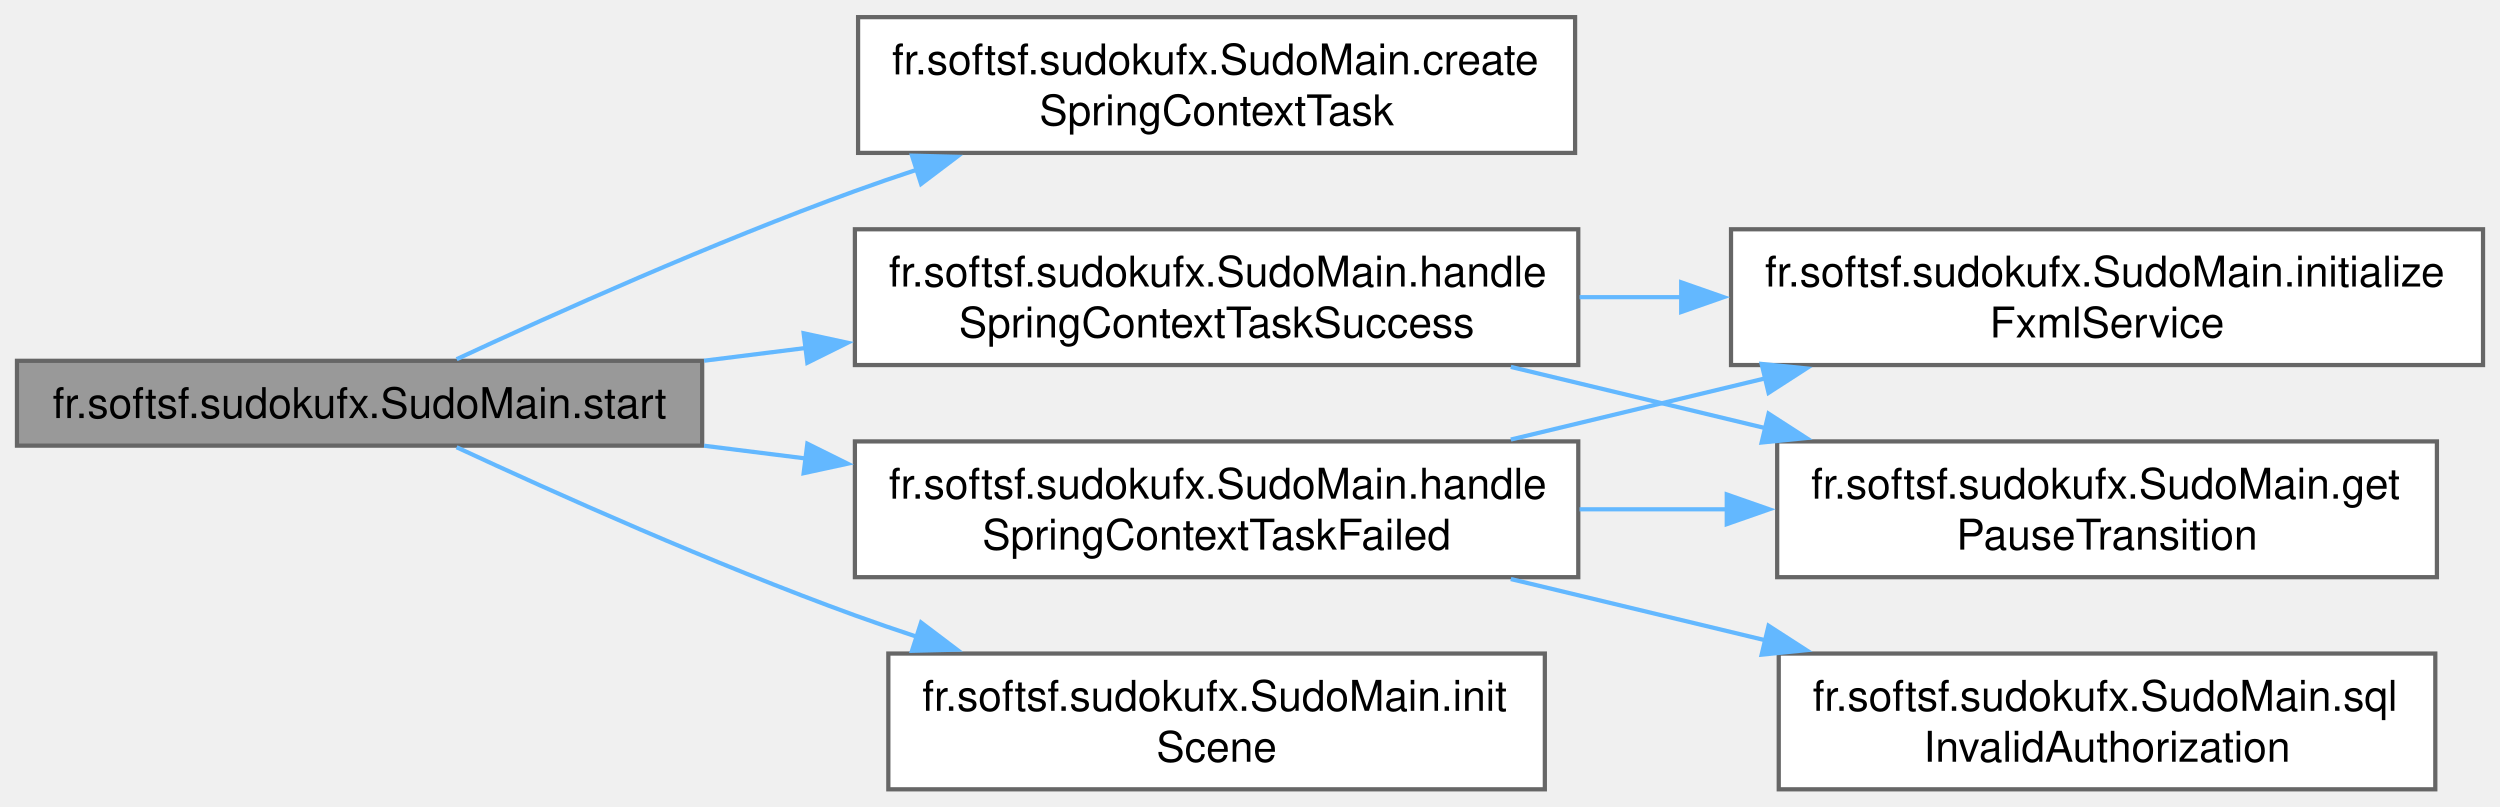
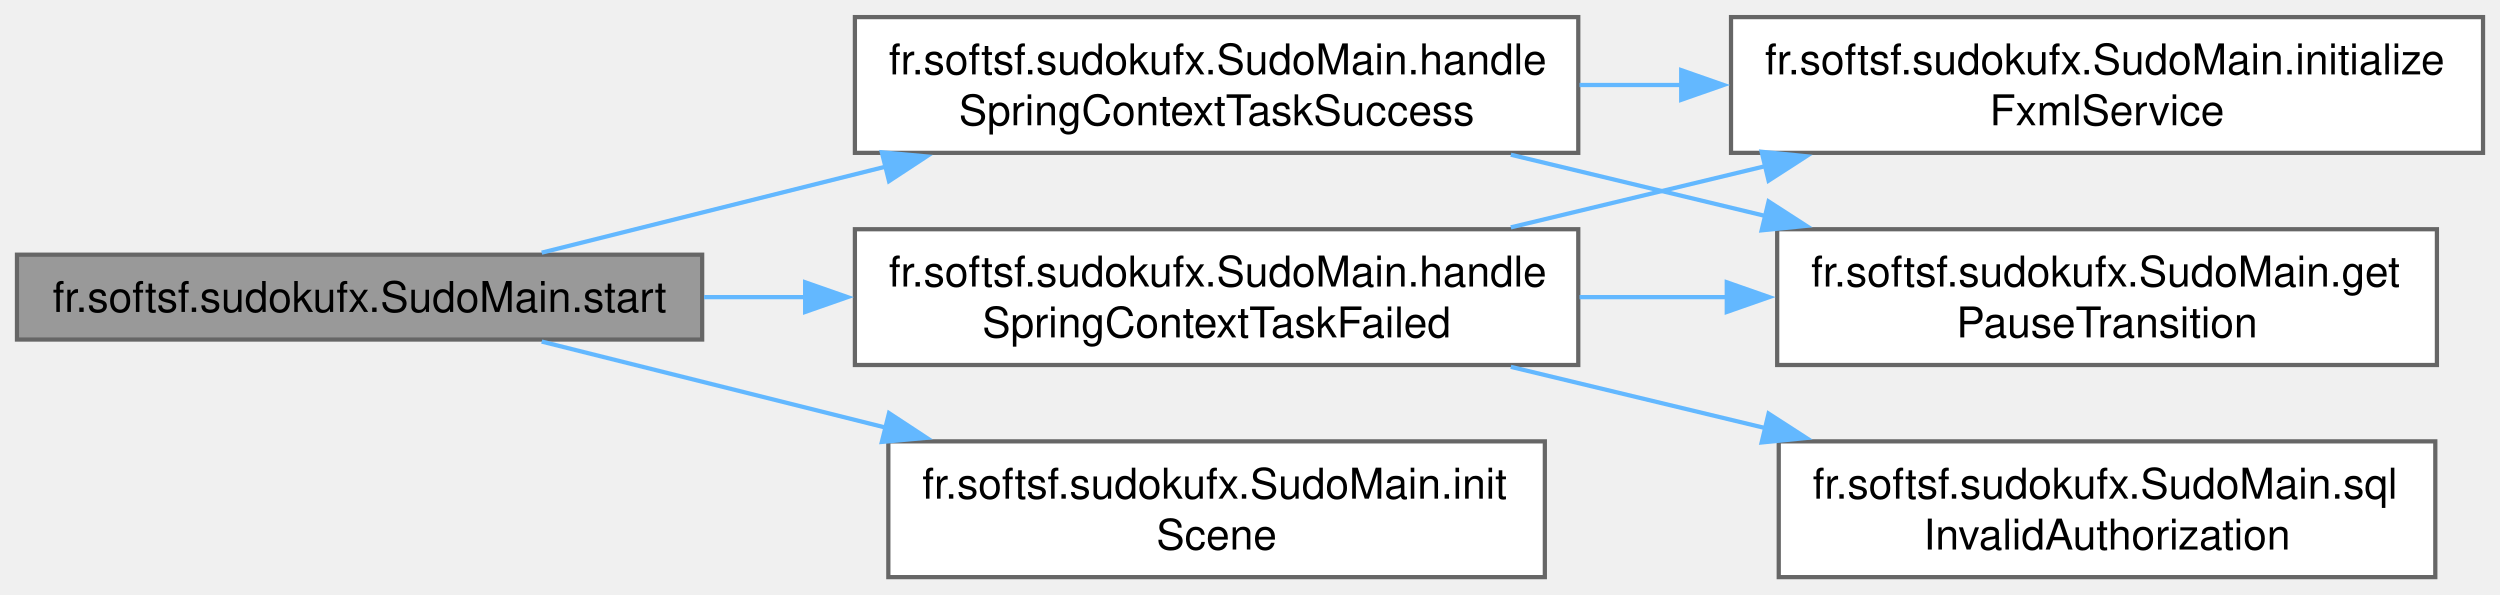
- <svg xmlns="http://www.w3.org/2000/svg" xmlns:xlink="http://www.w3.org/1999/xlink" width="589pt" height="190pt" viewBox="0.00 0.00 589.25 190.00">
-   <g id="graph0" class="graph" transform="scale(1 1) rotate(0) translate(4 186)">
+ <svg xmlns="http://www.w3.org/2000/svg" xmlns:xlink="http://www.w3.org/1999/xlink" width="589pt" height="140pt" viewBox="0.00 0.00 589.25 140.00">
+   <g id="graph0" class="graph" transform="scale(1 1) rotate(0) translate(4 136)">
    <g id="Node000001" class="node">
      <g id="a_Node000001">
-         <a xlink:title="Initializes the application by setting up the splash screen and loading the main application context.">
-           <polygon fill="#999999" stroke="#666666" points="161.5,-101 0,-101 0,-81 161.5,-81 161.5,-101" />
-           <text text-anchor="middle" x="80.75" y="-87.5" font-family="Helvetica,sans-Serif" font-size="10.00">fr.softsf.sudokufx.SudoMain.start</text>
+         <a xlink:title="Initializes the application by setting up the splash screen and loading the main application context ...">
+           <polygon fill="#999999" stroke="#666666" points="161.5,-76 0,-76 0,-56 161.5,-56 161.5,-76" />
+           <text text-anchor="middle" x="80.75" y="-62.5" font-family="Helvetica,sans-Serif" font-size="10.00">fr.softsf.sudokufx.SudoMain.start</text>
        </a>
      </g>
    </g>
    <g id="Node000002" class="node">
      <g id="a_Node000002">
-         <a xlink:href="classfr_1_1softsf_1_1sudokufx_1_1_sudo_main.html#ad38d74b9ba975c931a8f6aa3e3e45c73" target="_top" xlink:title="Creates a new Task that initializes the Spring context.">
-           <polygon fill="white" stroke="#666666" points="367.25,-182 198.25,-182 198.25,-150 367.25,-150 367.25,-182" />
-           <text text-anchor="start" x="206.25" y="-168.5" font-family="Helvetica,sans-Serif" font-size="10.00">fr.softsf.sudokufx.SudoMain.create</text>
-           <text text-anchor="middle" x="282.75" y="-156.5" font-family="Helvetica,sans-Serif" font-size="10.00">SpringContextTask</text>
-         </a>
-       </g>
-     </g>
-     <g id="edge1_Node000001_Node000002" class="edge">
-       <g id="a_edge1_Node000001_Node000002">
-         <a xlink:title=" ">
-           <path fill="none" stroke="#63b8ff" d="M103.62,-101.38C126.67,-112.09 164.16,-128.9 197.5,-141 202.23,-142.72 207.13,-144.4 212.09,-146.04" />
-           <polygon fill="#63b8ff" stroke="#63b8ff" points="210.96,-149.35 221.55,-149.08 213.1,-142.69 210.96,-149.35" />
-         </a>
-       </g>
-     </g>
-     <g id="Node000003" class="node">
-       <g id="a_Node000003">
        <a xlink:href="classfr_1_1softsf_1_1sudokufx_1_1_sudo_main.html#a5f0246399e65a32405abe1ed415219ee" target="_top" xlink:title="Handles errors that occur during the Spring context initialization task.">
          <polygon fill="white" stroke="#666666" points="368,-82 197.5,-82 197.5,-50 368,-50 368,-82" />
          <text text-anchor="start" x="205.5" y="-68.5" font-family="Helvetica,sans-Serif" font-size="10.00">fr.softsf.sudokufx.SudoMain.handle</text>
          <text text-anchor="middle" x="282.75" y="-56.5" font-family="Helvetica,sans-Serif" font-size="10.00">SpringContextTaskFailed</text>
        </a>
      </g>
    </g>
-     <g id="edge2_Node000001_Node000003" class="edge">
-       <g id="a_edge2_Node000001_Node000003">
+     <g id="edge1_Node000001_Node000002" class="edge">
+       <g id="a_edge1_Node000001_Node000002">
        <a xlink:title=" ">
-           <path fill="none" stroke="#63b8ff" d="M161.95,-80.98C169.85,-79.99 177.92,-78.98 185.96,-77.97" />
-           <polygon fill="#63b8ff" stroke="#63b8ff" points="186.29,-81.46 195.78,-76.75 185.42,-74.51 186.29,-81.46" />
+           <path fill="none" stroke="#63b8ff" d="M161.95,-66C169.85,-66 177.92,-66 185.96,-66" />
+           <polygon fill="#63b8ff" stroke="#63b8ff" points="185.77,-69.5 195.77,-66 185.77,-62.5 185.77,-69.5" />
        </a>
      </g>
    </g>
-     <g id="Node000007" class="node">
-       <g id="a_Node000007">
+     <g id="Node000006" class="node">
+       <g id="a_Node000006">
        <a xlink:href="classfr_1_1softsf_1_1sudokufx_1_1_sudo_main.html#afa5bb361c3c4da3cef227f656f09c3e3" target="_top" xlink:title="Handles the success of the Spring context initialization task.">
          <polygon fill="white" stroke="#666666" points="368,-132 197.5,-132 197.5,-100 368,-100 368,-132" />
          <text text-anchor="start" x="205.5" y="-118.5" font-family="Helvetica,sans-Serif" font-size="10.00">fr.softsf.sudokufx.SudoMain.handle</text>
          <text text-anchor="middle" x="282.75" y="-106.5" font-family="Helvetica,sans-Serif" font-size="10.00">SpringContextTaskSuccess</text>
        </a>
      </g>
    </g>
-     <g id="edge6_Node000001_Node000007" class="edge">
-       <g id="a_edge6_Node000001_Node000007">
+     <g id="edge5_Node000001_Node000006" class="edge">
+       <g id="a_edge5_Node000001_Node000006">
        <a xlink:title=" ">
-           <path fill="none" stroke="#63b8ff" d="M161.95,-101.02C169.85,-102.01 177.92,-103.02 185.96,-104.03" />
-           <polygon fill="#63b8ff" stroke="#63b8ff" points="185.42,-107.49 195.78,-105.25 186.29,-100.54 185.42,-107.49" />
+           <path fill="none" stroke="#63b8ff" d="M123.68,-76.48C147.24,-82.37 177.38,-89.91 205.01,-96.82" />
+           <polygon fill="#63b8ff" stroke="#63b8ff" points="203.85,-100.13 214.4,-99.16 205.54,-93.34 203.85,-100.13" />
        </a>
      </g>
    </g>
-     <g id="Node000008" class="node">
-       <g id="a_Node000008">
+     <g id="Node000007" class="node">
+       <g id="a_Node000007">
        <a xlink:href="classfr_1_1softsf_1_1sudokufx_1_1_sudo_main.html#a574a17236a0848e4ce394ff5077a15fc" target="_top" xlink:title="Initializes the main scene.">
          <polygon fill="white" stroke="#666666" points="360.12,-32 205.38,-32 205.38,0 360.12,0 360.12,-32" />
          <text text-anchor="start" x="213.38" y="-18.5" font-family="Helvetica,sans-Serif" font-size="10.00">fr.softsf.sudokufx.SudoMain.init</text>
          <text text-anchor="middle" x="282.75" y="-6.5" font-family="Helvetica,sans-Serif" font-size="10.00">Scene</text>
        </a>
      </g>
    </g>
-     <g id="edge9_Node000001_Node000008" class="edge">
-       <g id="a_edge9_Node000001_Node000008">
+     <g id="edge8_Node000001_Node000007" class="edge">
+       <g id="a_edge8_Node000001_Node000007">
        <a xlink:title=" ">
-           <path fill="none" stroke="#63b8ff" d="M103.62,-80.62C126.67,-69.91 164.16,-53.1 197.5,-41 202.23,-39.28 207.13,-37.6 212.09,-35.96" />
-           <polygon fill="#63b8ff" stroke="#63b8ff" points="213.1,-39.31 221.55,-32.92 210.96,-32.65 213.1,-39.31" />
+           <path fill="none" stroke="#63b8ff" d="M123.68,-55.52C147.24,-49.63 177.38,-42.09 205.01,-35.18" />
+           <polygon fill="#63b8ff" stroke="#63b8ff" points="205.54,-38.66 214.4,-32.84 203.85,-31.87 205.54,-38.66" />
        </a>
      </g>
    </g>
-     <g id="Node000004" class="node">
-       <g id="a_Node000004">
+     <g id="Node000003" class="node">
+       <g id="a_Node000003">
        <a xlink:href="classfr_1_1softsf_1_1sudokufx_1_1_sudo_main.html#a5f9601381fd0f35bc4a5c90205958aec" target="_top" xlink:title="Creates a PauseTransition to delay loading of the next view.">
          <polygon fill="white" stroke="#666666" points="570.38,-82 414.88,-82 414.88,-50 570.38,-50 570.38,-82" />
          <text text-anchor="start" x="422.88" y="-68.5" font-family="Helvetica,sans-Serif" font-size="10.00">fr.softsf.sudokufx.SudoMain.get</text>
          <text text-anchor="middle" x="492.62" y="-56.5" font-family="Helvetica,sans-Serif" font-size="10.00">PauseTransition</text>
        </a>
      </g>
    </g>
-     <g id="edge3_Node000003_Node000004" class="edge">
-       <g id="a_edge3_Node000003_Node000004">
+     <g id="edge2_Node000002_Node000003" class="edge">
+       <g id="a_edge2_Node000002_Node000003">
        <a xlink:title=" ">
          <path fill="none" stroke="#63b8ff" d="M368.3,-66C379.77,-66 391.56,-66 403.09,-66" />
          <polygon fill="#63b8ff" stroke="#63b8ff" points="403,-69.5 413,-66 403,-62.5 403,-69.5" />
        </a>
      </g>
    </g>
-     <g id="Node000005" class="node">
-       <g id="a_Node000005">
+     <g id="Node000004" class="node">
+       <g id="a_Node000004">
        <a xlink:href="classfr_1_1softsf_1_1sudokufx_1_1_sudo_main.html#afa5ef977463b6da726c91c4b3d67d1f4" target="_top" xlink:title="Initialize the FxmlService if needed and set his DynamicFontSize.">
          <polygon fill="white" stroke="#666666" points="581.25,-132 404,-132 404,-100 581.25,-100 581.25,-132" />
          <text text-anchor="start" x="412" y="-118.5" font-family="Helvetica,sans-Serif" font-size="10.00">fr.softsf.sudokufx.SudoMain.initialize</text>
          <text text-anchor="middle" x="492.62" y="-106.5" font-family="Helvetica,sans-Serif" font-size="10.00">FxmlService</text>
        </a>
      </g>
    </g>
-     <g id="edge4_Node000003_Node000005" class="edge">
-       <g id="a_edge4_Node000003_Node000005">
+     <g id="edge3_Node000002_Node000004" class="edge">
+       <g id="a_edge3_Node000002_Node000004">
        <a xlink:title=" ">
          <path fill="none" stroke="#63b8ff" d="M352.1,-82.44C371.28,-87.05 392.3,-92.11 412.08,-96.87" />
          <polygon fill="#63b8ff" stroke="#63b8ff" points="411.22,-100.26 421.76,-99.2 412.85,-93.45 411.22,-100.26" />
        </a>
      </g>
    </g>
-     <g id="Node000006" class="node">
-       <g id="a_Node000006">
+     <g id="Node000005" class="node">
+       <g id="a_Node000005">
        <a xlink:href="classfr_1_1softsf_1_1sudokufx_1_1_sudo_main.html#a7f44ea69c674694f9ea334ec052a05b3" target="_top" xlink:title="Handles SQL invalid authorization exceptions.">
          <polygon fill="white" stroke="#666666" points="570,-32 415.25,-32 415.25,0 570,0 570,-32" />
          <text text-anchor="start" x="423.25" y="-18.5" font-family="Helvetica,sans-Serif" font-size="10.00">fr.softsf.sudokufx.SudoMain.sql</text>
          <text text-anchor="middle" x="492.62" y="-6.5" font-family="Helvetica,sans-Serif" font-size="10.00">InvalidAuthorization</text>
        </a>
      </g>
    </g>
-     <g id="edge5_Node000003_Node000006" class="edge">
-       <g id="a_edge5_Node000003_Node000006">
+     <g id="edge4_Node000002_Node000005" class="edge">
+       <g id="a_edge4_Node000002_Node000005">
        <a xlink:title=" ">
          <path fill="none" stroke="#63b8ff" d="M352.1,-49.56C371.28,-44.95 392.3,-39.89 412.08,-35.13" />
          <polygon fill="#63b8ff" stroke="#63b8ff" points="412.85,-38.55 421.76,-32.8 411.22,-31.74 412.85,-38.55" />
        </a>
      </g>
    </g>
-     <g id="edge7_Node000007_Node000004" class="edge">
-       <g id="a_edge7_Node000007_Node000004">
+     <g id="edge6_Node000006_Node000003" class="edge">
+       <g id="a_edge6_Node000006_Node000003">
        <a xlink:title=" ">
          <path fill="none" stroke="#63b8ff" d="M352.1,-99.56C371.28,-94.95 392.3,-89.89 412.08,-85.13" />
          <polygon fill="#63b8ff" stroke="#63b8ff" points="412.85,-88.55 421.76,-82.8 411.22,-81.74 412.85,-88.55" />
        </a>
      </g>
    </g>
-     <g id="edge8_Node000007_Node000005" class="edge">
-       <g id="a_edge8_Node000007_Node000005">
+     <g id="edge7_Node000006_Node000004" class="edge">
+       <g id="a_edge7_Node000006_Node000004">
        <a xlink:title=" ">
          <path fill="none" stroke="#63b8ff" d="M368.3,-116C376.25,-116 384.35,-116 392.41,-116" />
          <polygon fill="#63b8ff" stroke="#63b8ff" points="392.26,-119.5 402.26,-116 392.26,-112.5 392.26,-119.5" />
        </a>
      </g>
    </g>
  </g>
</svg>
